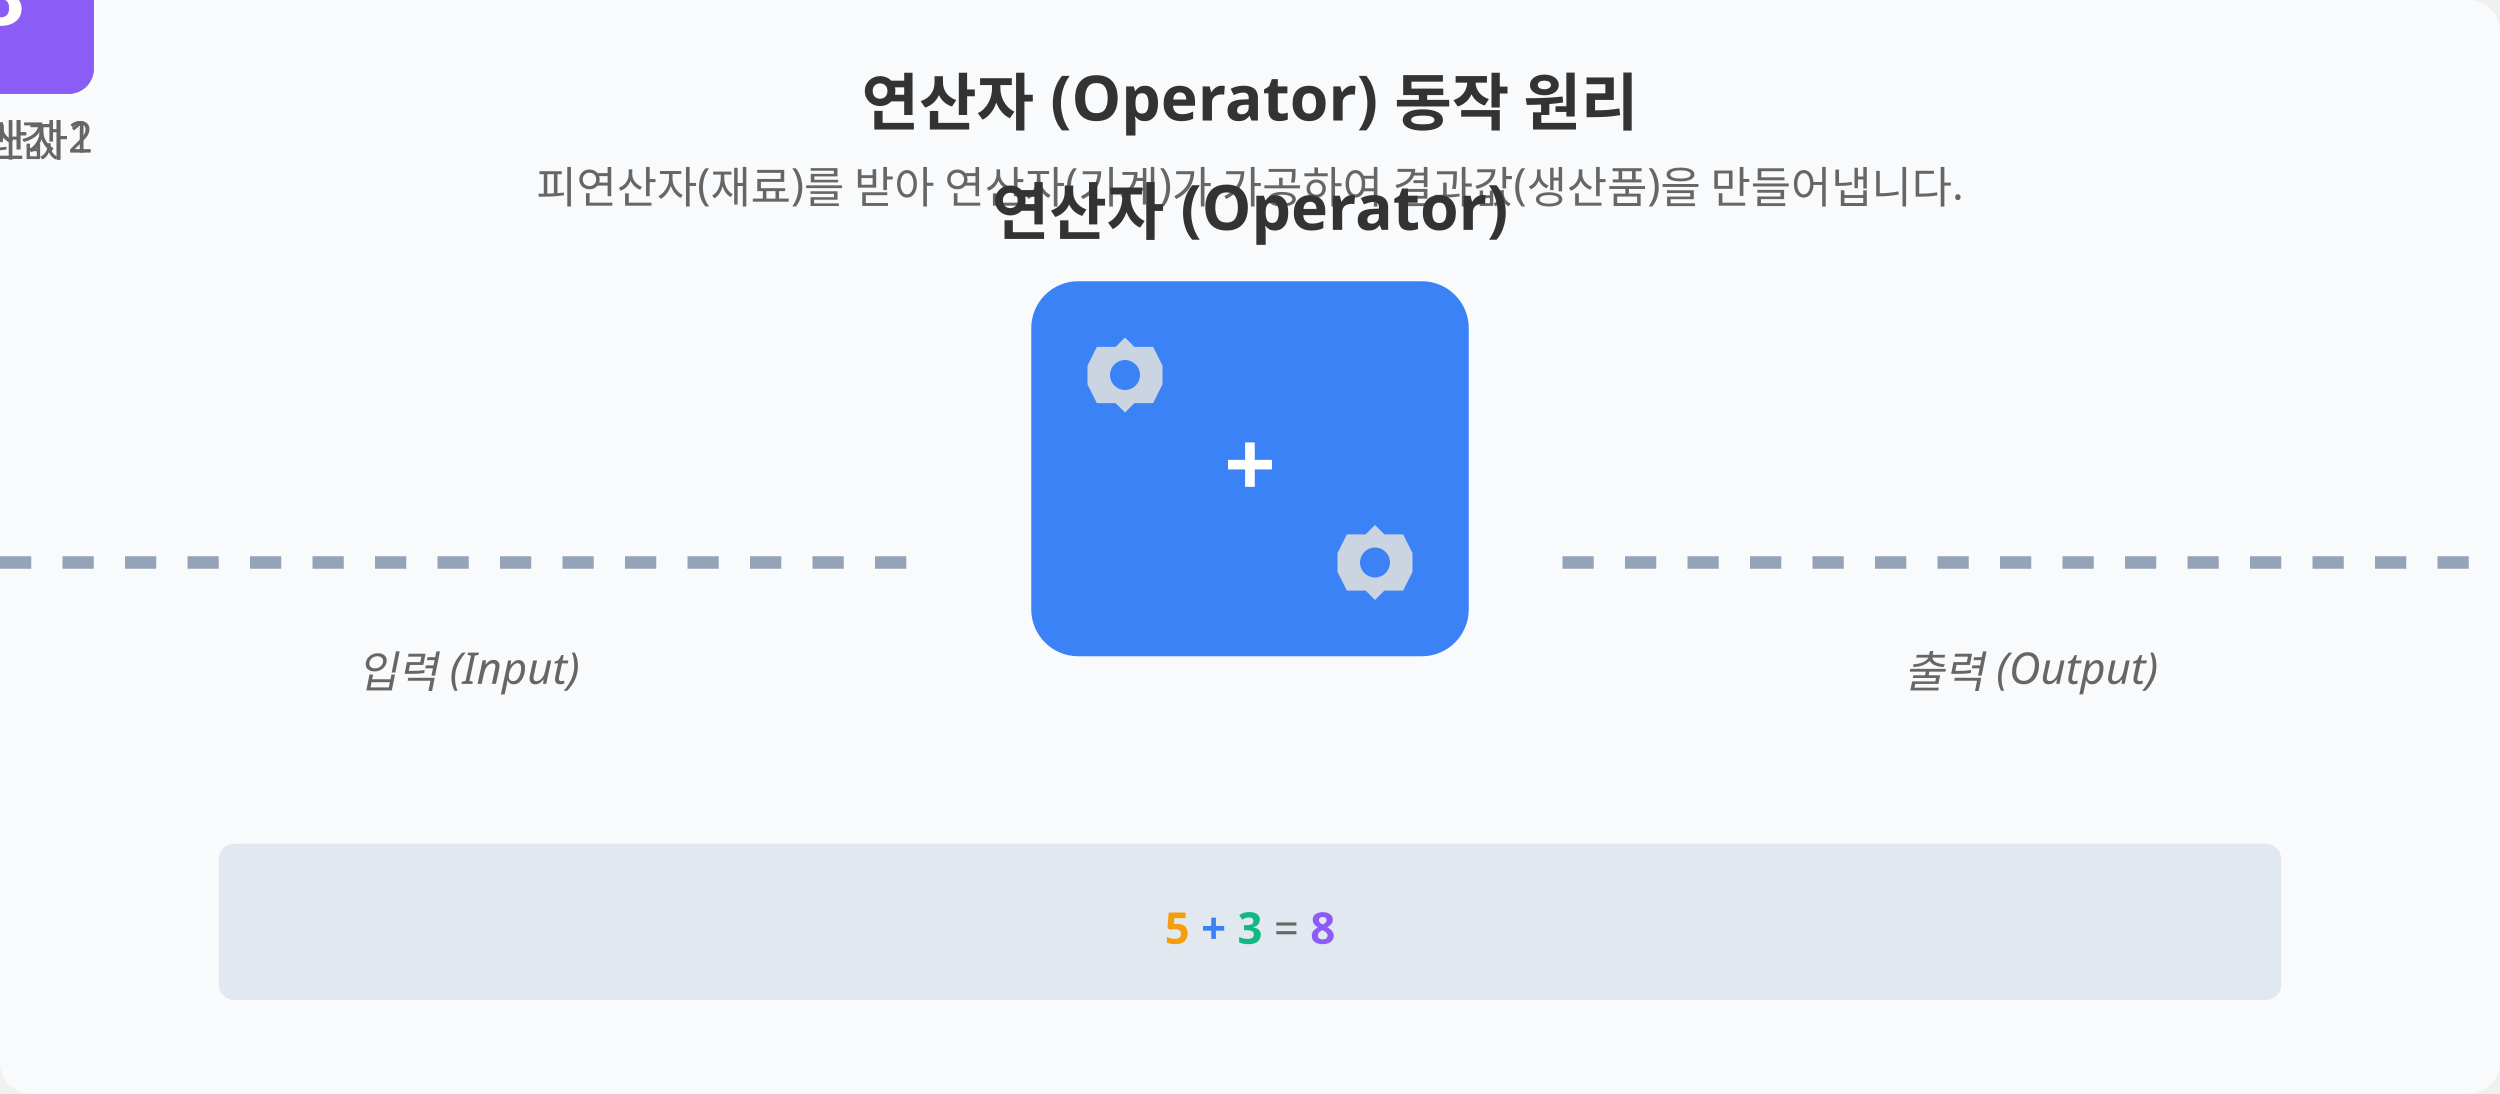
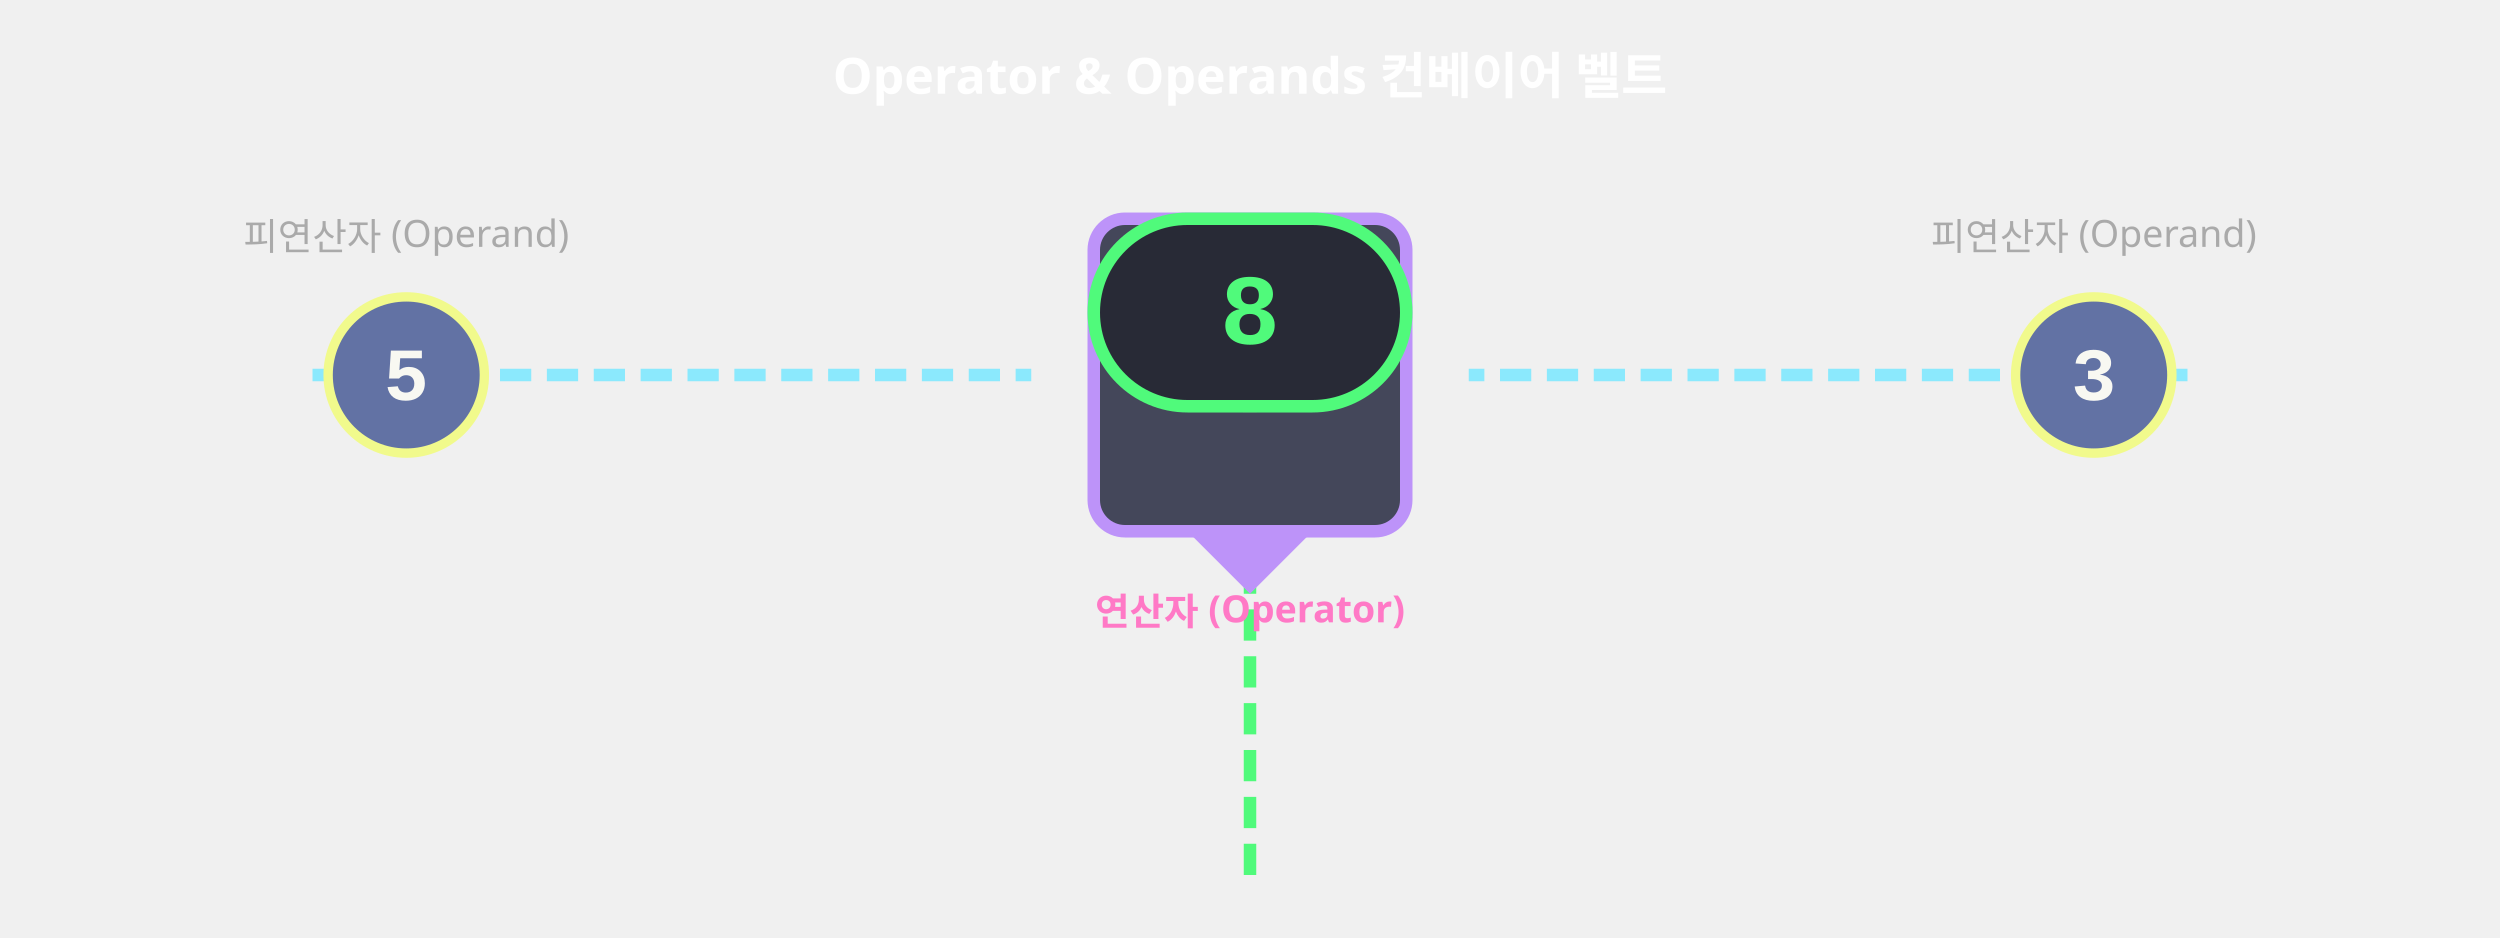
- <svg xmlns="http://www.w3.org/2000/svg" viewBox="0 0 800 350">
+ <svg xmlns="http://www.w3.org/2000/svg" viewBox="0 0 800 300" width="100%" height="auto">
  <defs>
    <style>
-       .text-label { font-family: 'Segoe UI', Tahoma, Geneva, Verdana, sans-serif; font-size: 20px; font-weight: bold; fill: #333; }
-       .text-desc { font-family: 'Segoe UI', Tahoma, Geneva, Verdana, sans-serif; font-size: 14px; fill: #666; }
-       .text-code { font-family: 'Courier New', Courier, monospace; font-size: 28px; font-weight: bold; fill: #ffffff; }
+       .box { rx: 5; ry: 5; fill: #1e1e1e; stroke: #555; stroke-width: 2; }
+       .obj-box { rx: 50; ry: 50; fill: #282a36; stroke: #ffb86c; stroke-width: 3; }
+       .title { font-family: sans-serif; font-size: 16px; font-weight: bold; fill: #ffffff; }
+       .text-code { font-family: 'Courier New', monospace; font-size: 24px; fill: #f8f8f2; font-weight: bold; }
+       .text-result { font-family: 'Courier New', monospace; font-size: 32px; fill: #50fa7b; font-weight: bold; }
+       .text-op { font-family: 'Courier New', monospace; font-size: 40px; fill: #ff79c6; font-weight: bold; }
      
-       /* Conveyor belt animation */
-       @keyframes moveBelt {
-         0% { stroke-dashoffset: 0; }
-         100% { stroke-dashoffset: -20; }
+       @keyframes moveOperand1 {
+         0% { transform: translate(0, 0); opacity: 0; }
+         10% { opacity: 1; }
+         40%, 100% { transform: translate(250px, 0); opacity: 0; }
      }
-       .belt { stroke: #94a3b8; stroke-width: 4; stroke-dasharray: 10 10; animation: moveBelt 1s linear infinite; fill: none; }
-       
-       /* Input move animation */
-       @keyframes moveInput1 {
-         0%, 10% { transform: translate(50px, 150px); opacity: 1; }
-         40%, 100% { transform: translate(300px, 150px); opacity: 0; }
-       }
-       @keyframes moveInput2 {
-         0%, 10% { transform: translate(150px, 150px); opacity: 1; }
-         40%, 100% { transform: translate(350px, 150px); opacity: 0; }
+       @keyframes moveOperand2 {
+         0% { transform: translate(0, 0); opacity: 0; }
+         10% { opacity: 1; }
+         40%, 100% { transform: translate(-250px, 0); opacity: 0; }
      }
      
-       .input-block-1 { animation: moveInput1 4s ease-in infinite; }
-       .input-block-2 { animation: moveInput2 4s ease-in infinite; }
+       @keyframes machineProcess {
+         0%, 35% { transform: scale(1); fill: #44475a; }
+         40% { transform: scale(1.1); fill: #ff79c6; }
+         45%, 100% { transform: scale(1); fill: #44475a; }
+       }
      
-       /* Machine Process Animation */
-       @keyframes processMachine {
-         0%, 40% { fill: #3b82f6; transform: scale(1); }
-         45% { fill: #2563eb; transform: scale(1.05); }
-         50%, 100% { fill: #3b82f6; transform: scale(1); }
+       @keyframes moveResult {
+         0%, 45% { transform: translate(0, 0); opacity: 0; }
+         46% { opacity: 1; }
+         80%, 100% { transform: translate(0, 100px); opacity: 1; }
      }
-       .machine-body { fill: #3b82f6; rx: 15; transform-origin: 400px 150px; animation: processMachine 4s ease-in infinite; }
-       
-       @keyframes spinGears {
-         0% { transform: rotate(0deg); }
-         100% { transform: rotate(360deg); }
-       }
-       .gear { transform-origin: center; animation: spinGears 2s linear infinite; }
-       
-       /* Output Move Animation */
-       @keyframes moveOutput {
-         0%, 50% { transform: translate(500px, 150px); opacity: 0; }
-         60% { transform: translate(500px, 150px); opacity: 1; }
-         90%, 100% { transform: translate(700px, 150px); opacity: 1; }
-       }
-       .output-block { animation: moveOutput 4s ease-out infinite; }
+ 
+       .op1 { animation: moveOperand1 4s infinite; }
+       .op2 { animation: moveOperand2 4s infinite; }
+       .machine { animation: machineProcess 4s infinite; }
+       .result { animation: moveResult 4s infinite; }
    </style>
  </defs>
-   <rect width="100%" height="100%" fill="#f8fafc" rx="10" />
-   <text x="400" y="40" class="text-label" text-anchor="middle" font-size="24">연산자 (Operator) 동작 원리</text>
-   <text x="400" y="65" class="text-desc" text-anchor="middle">피연산자(재료)를 받아 연산자(기계)가 가공하여 결과값(생산품)을 만들어냅니다.</text>
-   <path d="M 0,180 L 300,180" class="belt" />
-   <path d="M 500,180 L 800,180" class="belt" />
-   <g class="input-block-1">
-     <rect x="-30" y="-30" width="60" height="60" rx="8" fill="#f59e0b" />
-     <text x="0" y="8" class="text-code" text-anchor="middle">5</text>
-     <text x="0" y="50" class="text-desc" text-anchor="middle">피연산자1</text>
+   <text x="400" y="30" class="title" text-anchor="middle">Operator &amp; Operands 컨베이어 벨트</text>
+   <line x1="100" y1="120" x2="330" y2="120" stroke="#8be9fd" stroke-width="4" stroke-dasharray="10,5" />
+   <line x1="700" y1="120" x2="470" y2="120" stroke="#8be9fd" stroke-width="4" stroke-dasharray="10,5" />
+   <line x1="400" y1="180" x2="400" y2="280" stroke="#50fa7b" stroke-width="4" stroke-dasharray="10,5" />
+   <g transform="translate(100, 90)">
+     <g class="op1">
+       <circle cx="30" cy="30" r="25" fill="#6272a4" stroke="#f1fa8c" stroke-width="3" />
+       <text x="30" y="38" class="text-code" text-anchor="middle">5</text>
+     </g>
+     <text x="30" y="-10" font-family="sans-serif" fill="#aaa" text-anchor="middle">피연산자 (Operand)</text>
  </g>
-   <g class="input-block-2">
-     <rect x="-30" y="-30" width="60" height="60" rx="8" fill="#10b981" />
-     <text x="0" y="8" class="text-code" text-anchor="middle">3</text>
-     <text x="0" y="50" class="text-desc" text-anchor="middle">피연산자2</text>
+   <g transform="translate(640, 90)">
+     <g class="op2">
+       <circle cx="30" cy="30" r="25" fill="#6272a4" stroke="#f1fa8c" stroke-width="3" />
+       <text x="30" y="38" class="text-code" text-anchor="middle">3</text>
+     </g>
+     <text x="30" y="-10" font-family="sans-serif" fill="#aaa" text-anchor="middle">피연산자 (Operand)</text>
  </g>
-   <g transform="translate(400, 150)">
-     <rect x="-70" y="-60" width="140" height="120" class="machine-body" />
-     <text x="0" y="8" class="text-code" text-anchor="middle" font-size="48">+</text>
-     <text x="0" y="-75" class="text-label" text-anchor="middle">연산자 (Operator)</text>
-     <g transform="translate(-40, -30) scale(0.6)">
-       <path d="M 0,-20 L 5,-15 L 15,-15 L 20,-5 L 20,5 L 15,15 L 5,15 L 0,20 L -5,15 L -15,15 L -20,5 L -20,-5 L -15,-15 L -5,-15 Z" fill="#cbd5e1" class="gear" />
-       <circle cx="0" cy="0" r="8" fill="#3b82f6" />
-     </g>
-     <g transform="translate(40, 30) scale(0.6)">
-       <path d="M 0,-20 L 5,-15 L 15,-15 L 20,-5 L 20,5 L 15,15 L 5,15 L 0,20 L -5,15 L -15,15 L -20,5 L -20,-5 L -15,-15 L -5,-15 Z" fill="#cbd5e1" class="gear" style="animation-direction: reverse;" />
-       <circle cx="0" cy="0" r="8" fill="#3b82f6" />
-     </g>
+   <g transform="translate(350, 70)">
+     <rect x="0" y="0" width="100" height="100" rx="10" ry="10" fill="#44475a" stroke="#bd93f9" stroke-width="4" class="machine" />
+     <text x="50" y="65" class="text-op" text-anchor="middle">+</text>
+     <text x="50" y="130" font-family="sans-serif" fill="#ff79c6" font-weight="bold" text-anchor="middle">연산자 (Operator)</text>
  </g>
-   <g class="output-block">
-     <rect x="-30" y="-30" width="60" height="60" rx="8" fill="#8b5cf6" />
-     <text x="0" y="8" class="text-code" text-anchor="middle">8</text>
-     <text x="0" y="50" class="text-desc" text-anchor="middle">결과값</text>
+   <polygon points="380,170 420,170 400,190" fill="#bd93f9" />
+   <g transform="translate(350, 70)" class="result">
+     <rect x="0" y="0" width="100" height="60" rx="30" ry="30" fill="#282a36" stroke="#50fa7b" stroke-width="4" />
+     <text x="50" y="40" class="text-result" text-anchor="middle">8</text>
  </g>
-   <text x="150" y="220" class="text-desc" text-anchor="middle" font-style="italic">입력 (Input)</text>
-   <text x="650" y="220" class="text-desc" text-anchor="middle" font-style="italic">출력 (Output)</text>
-   <rect x="70" y="270" width="660" height="50" rx="5" fill="#e2e8f0" />
-   <text x="400" y="302" class="text-desc" text-anchor="middle" font-size="18">
-     <tspan font-weight="bold" fill="#f59e0b">5</tspan>
-     <tspan font-weight="bold" fill="#3b82f6"> + </tspan>
-     <tspan font-weight="bold" fill="#10b981">3</tspan> = 
-     <tspan font-weight="bold" fill="#8b5cf6">8</tspan>
-   </text>
</svg>
